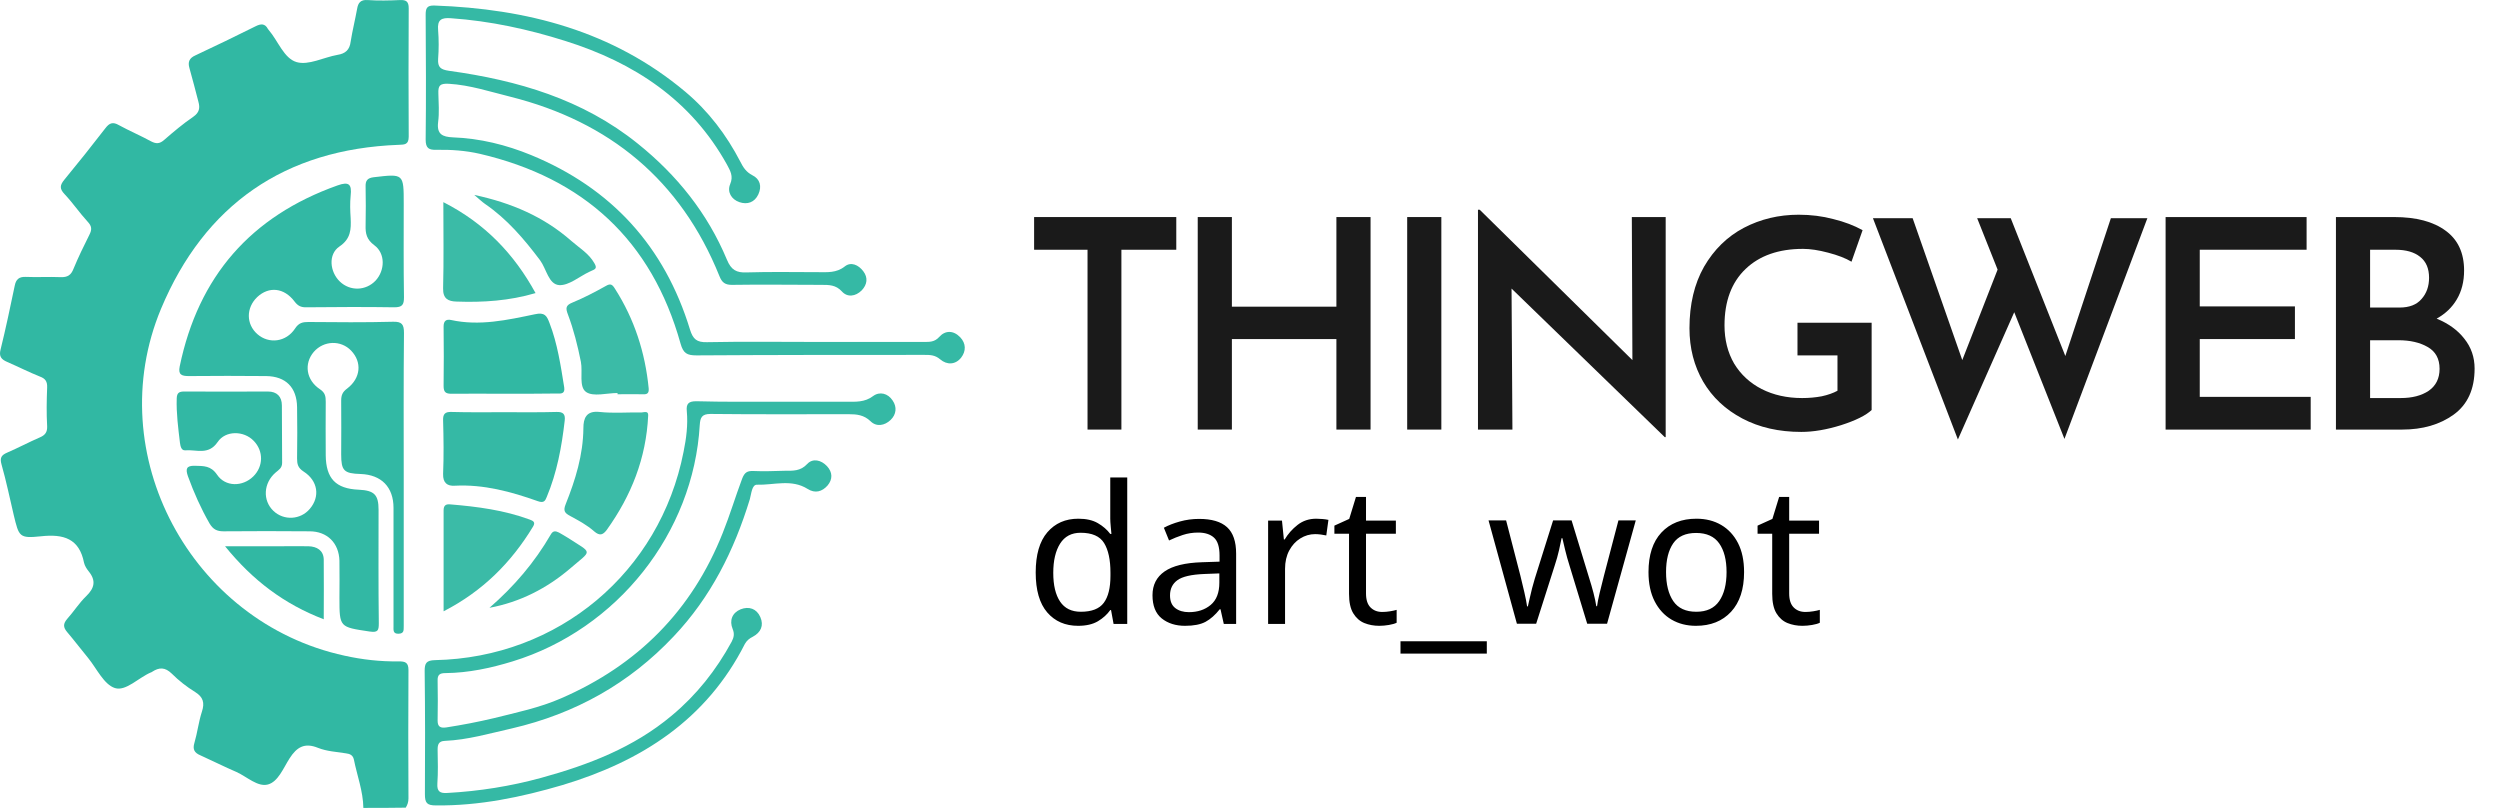
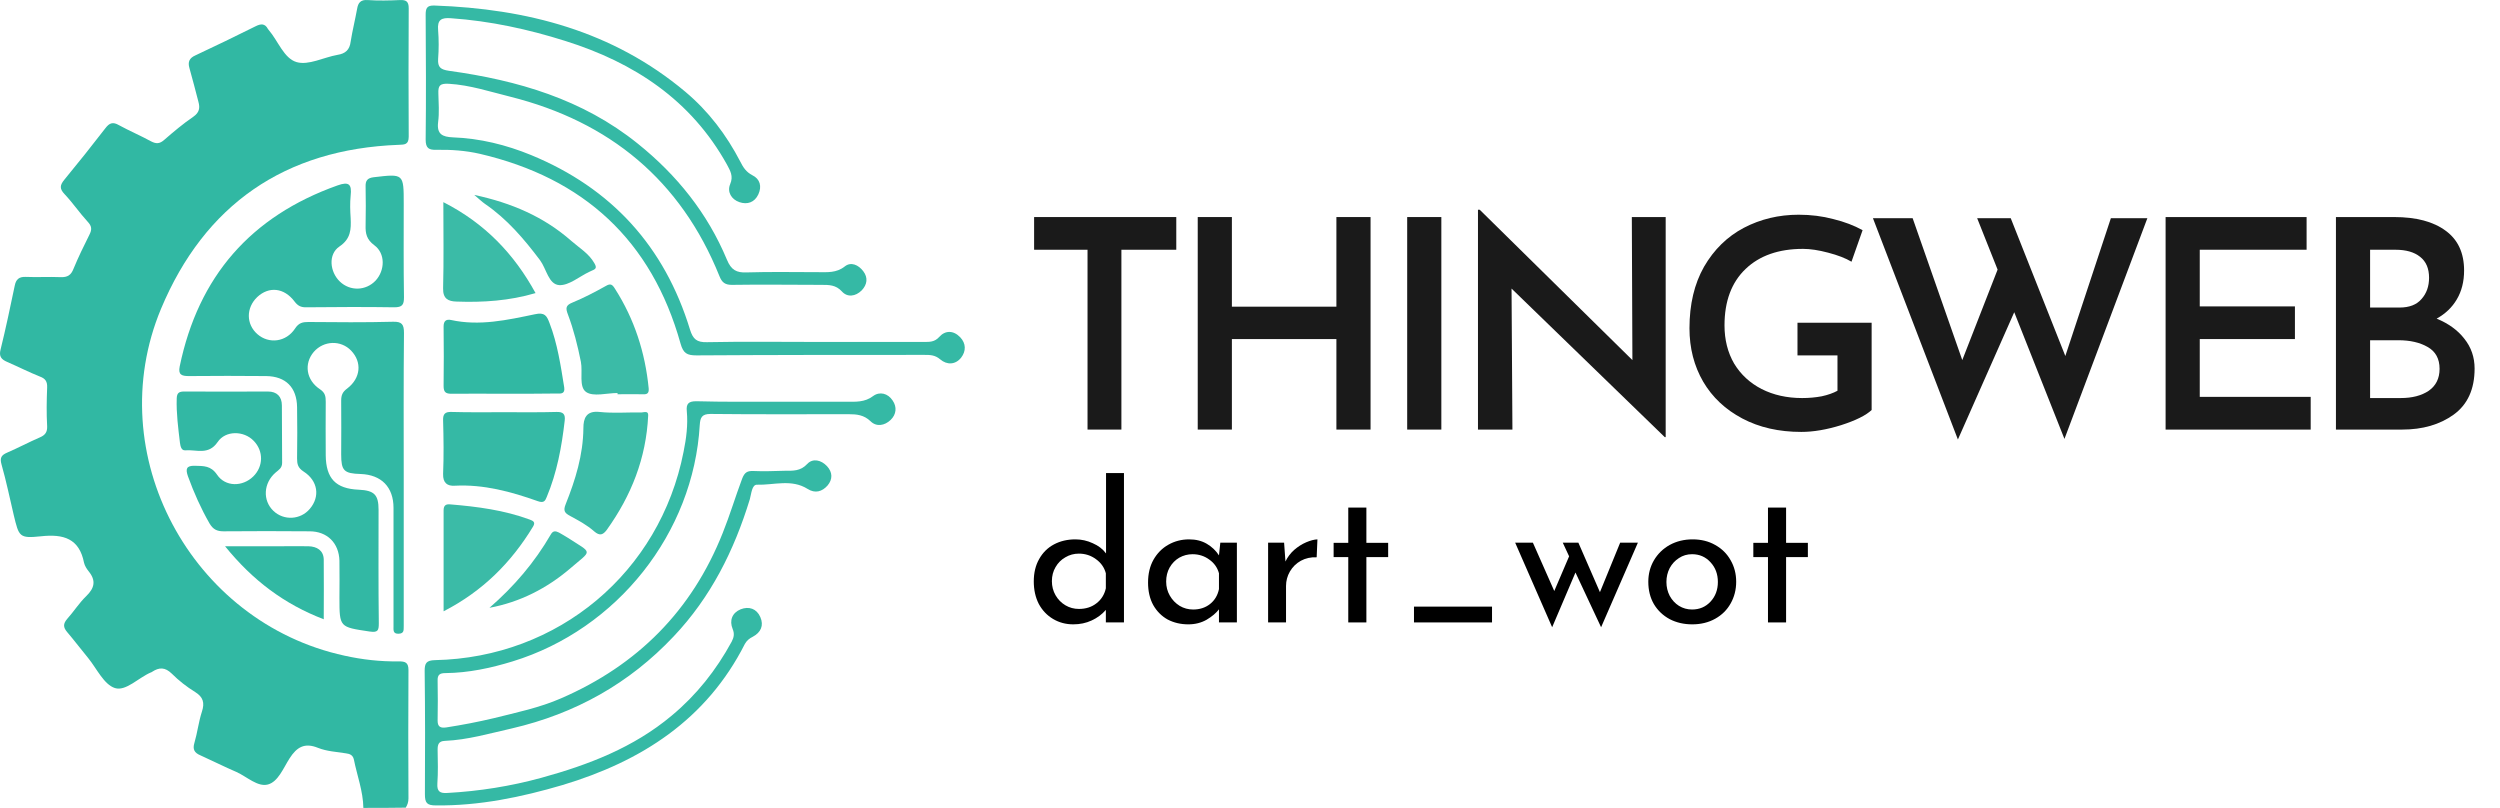
<svg xmlns="http://www.w3.org/2000/svg" version="1.1" id="Layer_1" x="0px" y="0px" viewBox="0 0 1003.271 324.22" xml:space="preserve" width="1003.271" height="324.22">
  <defs id="defs57">
    <rect x="432.72" y="233.251" width="580" height="123.332" id="rect1" />
  </defs>
  <style type="text/css" id="style2">
	.st0{fill:#31B8A3;}
	.st1{fill:#333736;}
	.st2{fill:#32B8A4;}
	.st3{fill:#35B9A5;}
	.st4{fill:#3BBBA7;}
	.st5{fill:#FDFEFE;}
	.st6{fill:none;enable-background:new    ;}
</style>
  <g id="g12004" transform="translate(-2.1802,-1.77988)">
    <path class="st0" d="m 148,326 c -0.1,-6.7 -2.5,-12.9 -3.8,-19.4 -0.4,-1.8 -1.6,-2.3 -3.2,-2.5 -3.8,-0.6 -7.7,-0.8 -11.2,-2.2 -5.4,-2.2 -8.5,-0.3 -11.4,4.2 -2.5,3.9 -4.6,9.4 -8.7,10.5 -4.1,1.1 -8.4,-3.1 -12.6,-5 -4.9,-2.1 -9.6,-4.5 -14.5,-6.7 -2.4,-1 -3.2,-2.4 -2.4,-5 1.2,-4.1 1.7,-8.5 3,-12.5 1.2,-3.6 0.5,-5.9 -2.7,-7.9 -3.4,-2.1 -6.6,-4.6 -9.4,-7.4 -2.7,-2.6 -5,-2.6 -7.9,-0.7 -0.1,0.1 -0.3,0.2 -0.4,0.2 -5,2.1 -10.1,7.7 -14.5,6.3 -4.4,-1.4 -7.3,-7.8 -10.7,-12 -2.9,-3.5 -5.6,-7.1 -8.5,-10.5 -1.6,-1.9 -1.6,-3.3 0,-5.2 2.7,-3 4.8,-6.4 7.7,-9.2 3.3,-3.2 4,-6.2 1,-9.9 -0.8,-1 -1.6,-2.2 -1.9,-3.5 C 34,217.9 27.7,216 18.6,217 c -8.7,0.9 -8.8,0.2 -10.9,-8.5 -1.6,-6.8 -3,-13.6 -4.9,-20.3 -0.8,-2.8 0,-3.8 2.3,-4.8 4.4,-1.9 8.7,-4.2 13.1,-6.1 2.1,-0.9 3,-2.1 2.9,-4.5 -0.3,-5.2 -0.2,-10.3 0,-15.5 0.1,-2.4 -0.7,-3.6 -2.9,-4.4 -4.5,-1.8 -8.8,-4 -13.2,-5.9 -2.3,-1 -3.3,-2.2 -2.6,-4.9 2.1,-8.5 3.9,-17.1 5.7,-25.7 0.5,-2.5 1.7,-3.6 4.4,-3.5 4.7,0.2 9.3,-0.1 14,0.1 2.8,0.1 4.2,-0.8 5.2,-3.4 1.9,-4.6 4.1,-9.1 6.3,-13.5 1.1,-2.1 1.1,-3.5 -0.6,-5.3 -3.3,-3.6 -6,-7.6 -9.3,-11.1 C 26,77.5 26.2,76.1 28,73.9 33.6,67.1 39.1,60.2 44.5,53.2 c 1.6,-2.1 3,-2.6 5.4,-1.2 4.2,2.3 8.7,4.2 12.9,6.5 2.1,1.1 3.5,1 5.3,-0.6 3.8,-3.3 7.6,-6.5 11.7,-9.3 2.4,-1.7 2.7,-3.5 2,-6 -1.2,-4.5 -2.3,-9 -3.6,-13.5 -0.7,-2.4 -0.1,-4 2.4,-5.1 8.1,-3.8 16.2,-7.7 24.2,-11.7 2,-1 3.7,-1.2 4.9,1.1 0.1,0.1 0.2,0.3 0.3,0.4 3.8,4.4 6.1,11.4 11.2,12.9 4.8,1.4 10.8,-1.9 16.4,-2.9 3.2,-0.5 4.9,-2 5.3,-5.3 0.7,-4.4 1.8,-8.8 2.6,-13.2 0.4,-2.4 1.4,-3.7 4.2,-3.5 4.3,0.3 8.7,0.2 13,0 2.5,-0.1 3.5,0.6 3.5,3.3 -0.1,17.2 -0.1,34.3 0,51.5 0,3.3 -1.7,3.2 -4,3.3 -45.7,1.7 -77.9,24 -95.4,65.8 -24.3,58.3 12,125.8 73.6,139.2 7.2,1.6 14.4,2.4 21.8,2.3 2.6,0 3.9,0.4 3.9,3.5 -0.1,17.2 -0.1,34.3 0,51.5 0,1.4 -0.4,2.6 -1.1,3.7 -5.7,0.1 -11.3,0.1 -17,0.1 z" id="path4" />
    <path class="st2" d="m 164.2,193.4 c 0,18.8 0,37.7 0,56.5 0,1 0,2 0,3 -0.1,1.4 0.4,3.1 -2,3.2 -2.4,0.1 -2.1,-1.5 -2.1,-3 0,-3.5 0,-7 0,-10.5 0,-12.3 0,-24.7 0,-37 0,-8.4 -4.9,-13.3 -13.2,-13.6 -6.7,-0.2 -7.8,-1.3 -7.8,-7.9 0,-7.2 0.1,-14.3 0,-21.5 0,-2.2 0.5,-3.5 2.4,-4.9 5.5,-4.2 6,-10.6 1.6,-15.2 -4.1,-4.3 -11,-4.1 -15,0.5 -4,4.7 -3.1,11.3 2.5,15 2.1,1.4 2.3,2.9 2.3,5 0,7.2 -0.1,14.3 0,21.5 0.1,9.3 4,13.4 13.2,13.8 6.3,0.3 8,2 8,8.1 0,15.2 -0.1,30.3 0.1,45.5 0,3 -0.4,3.8 -3.8,3.3 -11.9,-1.8 -12,-1.6 -12,-13.4 0,-5 0.1,-10 0,-15 -0.2,-7.1 -4.9,-11.8 -12,-11.8 -11.5,-0.1 -23,-0.1 -34.5,0 -2.7,0 -4.2,-0.8 -5.6,-3.1 -3.5,-6.1 -6.3,-12.4 -8.7,-19 -1,-2.9 -0.7,-4.3 2.8,-4.2 3.5,0.1 6.4,-0.1 8.9,3.6 3.3,4.9 10.2,4.9 14.5,0.7 4.1,-4 4.2,-10.2 0.2,-14.3 -3.9,-4.1 -11.3,-4.3 -14.5,0.5 -3.7,5.4 -8.6,2.9 -13,3.3 -1.6,0.1 -1.9,-1.7 -2.1,-3 -0.7,-5.9 -1.5,-11.9 -1.3,-17.9 0.1,-2.3 1.1,-2.7 3.1,-2.7 11.2,0.1 22.3,0 33.5,0 3.6,0 5.6,2 5.6,5.6 0.1,7.7 0,15.3 0.1,23 0,2.1 -1.3,2.8 -2.6,3.9 -4.9,4.2 -5.3,11.2 -0.9,15.4 4.2,4 10.9,3.6 14.6,-0.8 4.2,-4.9 3.3,-11.3 -2.5,-15 -2.3,-1.5 -2.6,-3 -2.6,-5.3 0.1,-6.8 0.1,-13.7 0,-20.5 -0.1,-7.9 -4.5,-12.4 -12.4,-12.5 -10.3,-0.1 -20.7,-0.1 -31,0 -2.9,0 -4.4,-0.5 -3.7,-3.9 7.5,-36.1 28.5,-60.2 63.3,-72.6 4.7,-1.7 5.8,-0.4 5.3,4.1 -0.3,3 -0.2,6 0,9 0.2,4.5 0.1,8.3 -4.5,11.4 -4.6,3.1 -3.9,10.2 0.2,14.1 4.1,3.9 10.4,3.7 14.3,-0.4 3.8,-4.1 4,-10.9 -0.5,-14.2 -3.1,-2.3 -3.6,-4.7 -3.5,-8 0.1,-5.2 0.1,-10.3 0,-15.5 -0.1,-2.4 0.7,-3.5 3.3,-3.8 12,-1.4 12,-1.5 12,10.7 0,12.5 -0.1,25 0.1,37.5 0,3 -0.7,4 -3.9,4 -11.8,-0.2 -23.7,-0.1 -35.5,0 -2,0 -3.2,-0.6 -4.5,-2.3 -4.2,-5.6 -10.3,-6.2 -15,-1.8 -4.5,4.3 -4.5,10.9 0.1,14.9 4.6,4 11.5,3.2 15.1,-2.3 1.5,-2.3 3.1,-2.6 5.3,-2.6 11.3,0.1 22.7,0.2 34,-0.1 3.6,-0.1 4.4,1.1 4.4,4.5 -0.2,19.4 -0.1,38.7 -0.1,58 z" id="path8" />
    <path class="st3" d="m 329.4,139 c 14.5,0 29,0 43.5,0 2.3,0 4.3,0.1 6.2,-2 2.4,-2.7 5.7,-2.7 8.4,0.1 2.4,2.5 2.4,5.6 0.4,8.2 -2.3,2.9 -5.7,3 -8.4,0.7 -2.1,-1.8 -4.1,-1.8 -6.4,-1.8 -30.5,0 -61,0 -91.4,0.2 -3.8,0 -5.3,-0.8 -6.4,-4.7 C 263.7,98.2 236.4,73.2 194.7,63.5 189,62.2 183.2,61.8 177.4,61.9 174.3,62 173,61.3 173,57.8 c 0.2,-16.7 0.1,-33.3 0,-50 0,-2.6 0.4,-3.9 3.5,-3.8 37.1,1.3 71.6,10.2 100.7,34.6 9.3,7.8 16.5,17.3 22.1,28.1 1.1,2.2 2.3,4.1 4.8,5.4 3.1,1.5 3.9,4.5 2.4,7.7 -1.5,3.2 -4.4,4.2 -7.6,3.1 -3.2,-1.1 -5,-4.1 -3.7,-7.2 1.4,-3.3 0,-5.4 -1.3,-7.9 C 279.5,41.9 256.7,26.9 229,18.2 c -14.9,-4.7 -30.1,-8 -45.8,-9.1 -3.8,-0.3 -5.6,0.5 -5.2,4.8 0.3,3.8 0.3,7.7 0,11.5 -0.2,3.4 1,4.3 4.4,4.8 27.5,3.8 53.6,11.4 75.7,29.2 15.7,12.6 28,27.9 35.8,46.6 1.7,4.1 3.8,5.3 8,5.1 9.5,-0.3 19,-0.1 28.5,-0.1 3.7,0 7.4,0.4 10.8,-2.3 2.5,-2 5.5,-0.6 7.4,1.9 2,2.6 1.6,5.4 -0.6,7.7 -2.5,2.5 -5.8,2.9 -8,0.4 -2.4,-2.6 -5.1,-2.6 -8.1,-2.6 -12,0 -24,-0.2 -36,0 -2.8,0 -4,-1 -5,-3.5 -15.5,-38.5 -44.1,-62 -83.9,-72 -8.1,-2 -16.2,-4.7 -24.7,-5.2 -3.7,-0.2 -4.3,0.8 -4.2,3.9 0.1,3.8 0.4,7.7 -0.1,11.5 -0.6,4.9 1.8,5.9 5.9,6.1 10.9,0.4 21.4,3 31.4,7.1 32.3,13.3 53.6,36.7 63.8,70.1 1.2,3.8 2.7,5.1 6.8,5 14.5,-0.3 29,-0.1 43.5,-0.1 0,0 0,0 0,0 z" id="path10" />
    <path class="st3" d="m 314.3,163 c 9.2,0 18.3,0 27.5,0 3.7,0 7.4,0.3 10.8,-2.3 2.6,-1.9 5.9,-1.1 7.8,1.8 1.8,2.6 1.5,5.6 -0.8,7.8 -2.4,2.3 -5.7,2.9 -8.1,0.5 -2.6,-2.5 -5.5,-2.8 -8.7,-2.8 -18.5,0 -37,0.1 -55.5,-0.1 -3.5,0 -4.1,1.5 -4.3,4.4 -2.5,43.4 -33.1,82 -75.1,94.9 -8.8,2.7 -17.7,4.6 -26.9,4.7 -2.3,0 -3.3,0.6 -3.2,3.1 0.1,5.3 0.1,10.7 0,16 0,2.6 1.3,3 3.5,2.7 6.4,-1 12.7,-2.2 19,-3.7 9.2,-2.3 18.4,-4.2 27.1,-8 30.6,-13.3 52.4,-35.1 64.8,-66.3 2.9,-7.2 5.1,-14.6 7.8,-21.8 1,-2.6 2.1,-3.2 4.6,-3.1 4.2,0.2 8.3,0 12.5,-0.1 3.3,0 6.3,0.2 9,-2.7 2.2,-2.4 5.6,-1.7 8,0.9 2.2,2.4 2.3,5.2 0.2,7.7 -2.2,2.5 -5,3.3 -8,1.4 -6.5,-4.1 -13.6,-1.5 -20.3,-1.7 -2.1,-0.1 -2.3,3.7 -2.9,5.8 -6.3,20.6 -15.7,39.4 -30.6,55.1 -17.8,18.9 -39.5,31 -64.9,36.9 -8.9,2 -17.7,4.6 -26.9,5 -2.6,0.1 -2.9,1.6 -2.9,3.6 0.1,4.5 0.2,9 -0.1,13.5 -0.2,3.2 1,4 4,3.8 12.8,-0.7 25.4,-2.7 37.8,-6.1 18.9,-5.2 36.9,-12.1 52.2,-24.9 10,-8.3 17.9,-18.3 24.1,-29.7 0.9,-1.7 1.2,-3.2 0.4,-5.1 -1.4,-3.4 -0.2,-6.5 3.2,-7.9 3.3,-1.3 6.4,-0.3 7.9,3.1 1.5,3.4 0.2,6.2 -3,7.9 -1.4,0.7 -2.4,1.5 -3.2,2.9 -15.4,30.4 -41.5,47.1 -73.1,56.6 -16.6,4.9 -33.5,8.4 -50.9,8.2 -3.6,0 -4.4,-1 -4.4,-4.5 0.1,-16.5 0.1,-33 -0.1,-49.5 0,-3.1 0.7,-4.2 4.1,-4.3 49.5,-1 90.3,-35.2 99.8,-83.6 1.1,-5.4 1.8,-10.8 1.3,-16.3 -0.3,-3 0.7,-4 3.8,-4 11,0.3 21.9,0.2 32.7,0.2 z" id="path12" />
    <path class="st3" d="m 204.5,167.2 c 7,0 14,0.1 21,-0.1 2.8,-0.1 3.6,1 3.3,3.5 -1.2,10.5 -3.1,20.8 -7.2,30.6 -0.6,1.5 -1.1,2.6 -3.6,1.7 -10.7,-3.8 -21.7,-6.8 -33.3,-6.2 -3,0.2 -4.8,-1.1 -4.7,-4.7 0.3,-7.2 0.2,-14.3 0,-21.5 -0.1,-2.6 0.8,-3.5 3.4,-3.4 7.1,0.2 14.1,0.1 21.1,0.1 z" id="path26" />
    <path class="st0" d="m 204.3,159.8 c -7,0 -14,-0.1 -20.9,0 -2.3,0 -3.2,-0.6 -3.2,-3.1 0.1,-8 0.1,-15.9 0,-23.9 0,-2.3 1.1,-3 3,-2.6 11.4,2.5 22.6,0 33.6,-2.3 4,-0.9 4.8,0.6 5.9,3.5 3.2,8.3 4.5,17.1 5.9,25.8 0.4,2.6 -1.2,2.6 -3,2.5 -7,0.1 -14.2,0.1 -21.3,0.1 z" id="path28" />
    <path class="st4" d="m 262.3,168.5 c -0.8,17.2 -6.8,32.2 -16.6,45.9 -1.5,2 -2.8,2.6 -5.1,0.6 -2.8,-2.5 -6.2,-4.3 -9.5,-6.1 -2.3,-1.2 -3,-2.1 -1.9,-4.8 3.9,-9.8 7,-19.7 7.1,-30.5 0,-3.9 1.1,-7.1 6.5,-6.5 5.6,0.6 11.3,0.1 16.9,0.2 1.1,-0.1 2.7,-0.7 2.6,1.2 z" id="path32" />
    <path class="st4" d="m 250,159.5 c -4.3,0 -9.7,1.6 -12.6,-0.4 -3,-2.1 -1.3,-8 -2.1,-12.1 -1.3,-6.5 -2.9,-12.9 -5.2,-19 -1,-2.6 -0.9,-3.7 1.8,-4.8 4.6,-1.9 9,-4.2 13.3,-6.6 2,-1.2 2.7,-0.7 3.8,1.1 7.8,12.2 12.1,25.6 13.5,39.9 0.2,2.2 -0.8,2.5 -2.5,2.4 -3.3,-0.1 -6.7,0 -10,0 0,-0.3 0,-0.4 0,-0.5 z" id="path34" />
    <path class="st4" d="m 180.2,247.1 c 0,-14 0,-27.2 0,-40.5 0,-2.1 1,-2.6 2.8,-2.4 10.8,0.9 21.5,2.3 31.8,6.1 1.3,0.5 2.4,1 1.3,2.8 -8.8,14.5 -20.2,25.9 -35.9,34 z" id="path36" />
    <path class="st4" d="m 217.1,119.4 c -10.5,3.1 -21.1,3.8 -31.8,3.4 -3.2,-0.1 -5.4,-1.1 -5.3,-5.3 0.3,-11.3 0.1,-22.5 0.1,-34.6 16.7,8.5 28.4,20.8 37,36.5 z" id="path38" />
    <path class="st0" d="m 132.1,250.3 c -15.9,-6.1 -28.5,-15.6 -39.6,-29.3 8,0 15,0 22,0 3.8,0 7.7,-0.1 11.5,0 3.3,0.1 6,1.6 6.1,5.3 0.1,7.8 0,15.5 0,24 z" id="path40" />
    <path class="st4" d="m 192.5,80 c 15,3.2 28,8.8 39,18.5 3.2,2.8 7,5 9.2,8.9 1,1.7 0.7,2.3 -0.8,2.9 -0.5,0.2 -0.9,0.4 -1.3,0.6 -4,1.9 -8.1,5.5 -12,5.3 -4.3,-0.3 -5.1,-6.5 -7.7,-10 -6.4,-8.5 -13.2,-16.5 -22.1,-22.6 -1.3,-0.9 -2.5,-2.1 -4.3,-3.6 z" id="path42" />
    <path class="st4" d="m 198.6,245.7 c 9.9,-8.6 18.1,-18.2 24.6,-29.4 0.9,-1.6 1.9,-1.5 3.3,-0.8 1.2,0.7 2.3,1.3 3.4,2 10.3,6.7 10,4.7 1,12.5 -9.3,7.9 -20,13.4 -32.3,15.7 z" id="path44" />
  </g>
  <path class="st6" d="" id="path52" />
  <g aria-label="THINGWEB" id="text1888" style="font-weight:600;font-size:117.154px;line-height:1.25;font-family:'Josefin Sans';-inkscape-font-specification:'Josefin Sans Semi-Bold';letter-spacing:-8.73px;fill:#1a1a1a;stroke-width:2.929" transform="translate(0,-32.53803)">
    <path d="m 472.051,119.642 v 13.121 h -22.025 v 72.167 h -13.59 v -72.167 h -21.439 v -13.121 z" id="path13357" />
    <path d="M 550.015,204.93 H 536.308 v -36.318 h -41.941 v 36.318 h -13.707 v -85.288 h 13.707 v 35.966 h 41.941 v -35.966 h 13.707 z" id="path13359" />
    <path d="m 578.423,119.642 v 85.288 H 564.716 v -85.288 z" id="path13361" />
    <path d="m 668.453,119.642 v 88.334 h -0.351 l -61.506,-59.631 0.351,56.585 h -13.824 v -88.217 h 0.703 l 61.272,60.334 -0.234,-57.405 z" id="path13363" />
    <path d="m 751.103,197.081 q -3.515,3.28 -12.301,6.092 -8.669,2.695 -15.933,2.695 -13.473,0 -23.665,-5.389 -10.192,-5.389 -15.699,-14.761 -5.506,-9.489 -5.506,-21.439 0,-14.41 5.858,-24.72 5.975,-10.31 15.933,-15.581 10.075,-5.272 22.025,-5.272 7.381,0 13.941,1.757 6.678,1.64 11.715,4.452 l -4.452,12.653 q -3.515,-2.109 -9.372,-3.632 -5.741,-1.523 -10.075,-1.523 -14.644,0 -23.079,8.084 -8.435,8.084 -8.435,22.611 0,8.669 3.866,15.347 3.983,6.561 11.012,10.192 7.146,3.632 16.284,3.632 4.1,0 7.849,-0.703 3.749,-0.82 6.326,-2.226 v -14.176 h -16.05 v -13.121 h 29.757 z" id="path13365" />
    <path d="m 828.482,208.679 -20.15,-50.845 -22.611,51.079 -34.092,-88.803 h 15.933 l 19.916,56.937 14.176,-36.318 -8.201,-20.619 h 13.473 l 21.908,55.297 18.276,-55.297 h 14.644 z" id="path13367" />
    <path d="m 925.659,119.642 v 13.121 H 882.781 v 22.728 h 38.192 v 13.121 H 882.781 v 23.196 h 44.519 v 13.121 h -58.226 v -85.288 z" id="path13369" />
    <path d="m 977.849,160.411 q 7.146,2.929 11.13,8.084 4.1,5.155 4.1,11.95 0,12.418 -8.435,18.51 -8.318,5.975 -20.619,5.975 h -26.594 v -85.288 h 23.314 q 13.356,0 20.736,5.506 7.381,5.389 7.381,15.933 0,6.678 -2.929,11.598 -2.812,4.803 -8.084,7.732 z m -26.711,-4.452 h 11.833 q 5.858,0 8.787,-3.397 3.046,-3.397 3.046,-8.552 0,-5.623 -3.632,-8.435 -3.515,-2.812 -9.841,-2.812 h -10.192 z m 12.301,36.318 q 6.912,0 11.247,-2.929 4.335,-3.046 4.335,-8.787 0,-6.092 -4.803,-8.787 -4.686,-2.695 -11.715,-2.695 h -11.364 v 23.196 z" id="path13371" />
  </g>
-   <text xml:space="preserve" id="text1" style="font-style:normal;font-variant:normal;font-weight:300;font-stretch:normal;font-size:77.333px;line-height:1.25;font-family:'Josefin Sans';-inkscape-font-specification:'Josefin Sans Light';white-space:pre;shape-inside:url(#rect1);display:inline;fill:#000000;fill-opacity:1;stroke:none" transform="translate(-21.33714,-50.53803)">
-     <tspan x="432.721" y="300.917" id="tspan1">dart_wot</tspan>
-   </text>
+   <g aria-label="dart_wot" transform="translate(-21.33714,-51.13291)" id="text1" style="font-size:77.333px;line-height:1.25;font-family:'Josefin Sans';-inkscape-font-specification:'Josefin Sans';white-space:pre;shape-inside:url(#rect1);display:inline">
+     <path d="m 472.393,240.983 v 59.933 h -7.269 v -5.027 q -2.32,2.707 -5.723,4.253 -3.325,1.547 -7.347,1.547 -4.485,0 -8.12,-2.165 -3.635,-2.165 -5.723,-6.032 -2.011,-3.944 -2.011,-9.048 0,-5.181 2.165,-8.971 2.165,-3.867 5.955,-5.877 3.789,-2.011 8.584,-2.011 3.635,0 6.96,1.547 3.403,1.469 5.336,4.099 v -32.248 z m -18.096,54.52 q 4.176,0 7.037,-2.243 2.939,-2.243 3.789,-6.032 v -6.032 q -0.928,-3.48 -3.944,-5.645 -3.016,-2.243 -6.883,-2.243 -2.939,0 -5.413,1.469 -2.475,1.392 -3.944,3.944 -1.469,2.475 -1.469,5.645 0,3.093 1.469,5.645 1.469,2.552 3.944,4.021 2.475,1.469 5.413,1.469 z" id="path920" />
+     <path d="m 517.71,268.901 v 32.016 h -7.192 v -5.259 q -1.701,2.243 -4.949,4.176 -3.248,1.856 -7.347,1.856 -4.563,0 -8.275,-1.933 -3.635,-2.011 -5.8,-5.8 -2.088,-3.789 -2.088,-9.048 0,-5.259 2.165,-9.125 2.243,-3.944 5.955,-6.032 3.789,-2.165 8.352,-2.165 4.099,0 7.115,1.779 3.016,1.779 4.872,4.64 l 0.541,-5.104 z m -17.555,26.835 q 3.944,0 6.728,-2.165 2.861,-2.243 3.635,-6.032 v -6.341 q -0.928,-3.403 -3.867,-5.491 -2.939,-2.165 -6.728,-2.165 -2.861,0 -5.336,1.392 -2.397,1.392 -3.867,3.944 -1.392,2.475 -1.392,5.645 0,3.093 1.469,5.645 1.469,2.552 3.944,4.099 2.475,1.469 5.413,1.469 z" id="path922" />
+     <path d="m 537.198,276.479 q 1.237,-2.629 3.48,-4.64 2.32,-2.011 4.872,-3.093 2.552,-1.083 4.485,-1.16 l -0.309,7.192 q -3.48,-0.155 -6.341,1.392 -2.784,1.547 -4.408,4.331 -1.547,2.707 -1.547,5.8 v 14.616 h -7.192 v -32.016 h 6.419 z" id="path924" />
+     <path d="m 569.678,254.826 v 14.152 h 8.739 v 5.723 h -8.739 v 26.216 h -7.269 v -26.216 h -5.877 v -5.723 h 5.877 v -14.152 z" id="path926" />
+     <path d="m 620.099,294.575 v 6.341 h -31.32 v -6.341 z" id="path928" />
+     <path d="m 678.641,268.901 -14.771,33.949 -10.285,-21.963 -9.357,21.963 -14.848,-33.949 h 7.115 l 8.584,19.411 5.955,-13.92 -2.552,-5.491 h 6.264 l 8.661,19.875 8.12,-19.875 z" id="path930" />
+     <path d="m 682.817,284.599 q 0,-4.717 2.243,-8.584 2.32,-3.944 6.341,-6.187 4.099,-2.243 9.203,-2.243 5.104,0 9.048,2.243 4.021,2.243 6.187,6.109 2.243,3.867 2.243,8.661 0,4.795 -2.243,8.739 -2.165,3.867 -6.187,6.109 -4.021,2.243 -9.203,2.243 -5.027,0 -9.048,-2.088 -4.021,-2.165 -6.341,-6.032 -2.243,-3.867 -2.243,-8.971 z m 7.269,0.077 q 0,3.016 1.315,5.568 1.392,2.552 3.712,4.021 2.397,1.469 5.259,1.469 4.485,0 7.424,-3.171 2.939,-3.171 2.939,-7.888 0,-4.717 -2.939,-7.888 -2.939,-3.248 -7.424,-3.248 -2.939,0 -5.259,1.547 -2.32,1.469 -3.712,4.021 -1.315,2.552 -1.315,5.568 z" id="path932" />
+     <path d="m 738.11,254.826 v 14.152 h 8.739 v 5.723 h -8.739 v 26.216 h -7.269 v -26.216 h -5.877 v -5.723 h 5.877 v -14.152 z" id="path934" />
+   </g>
</svg>
